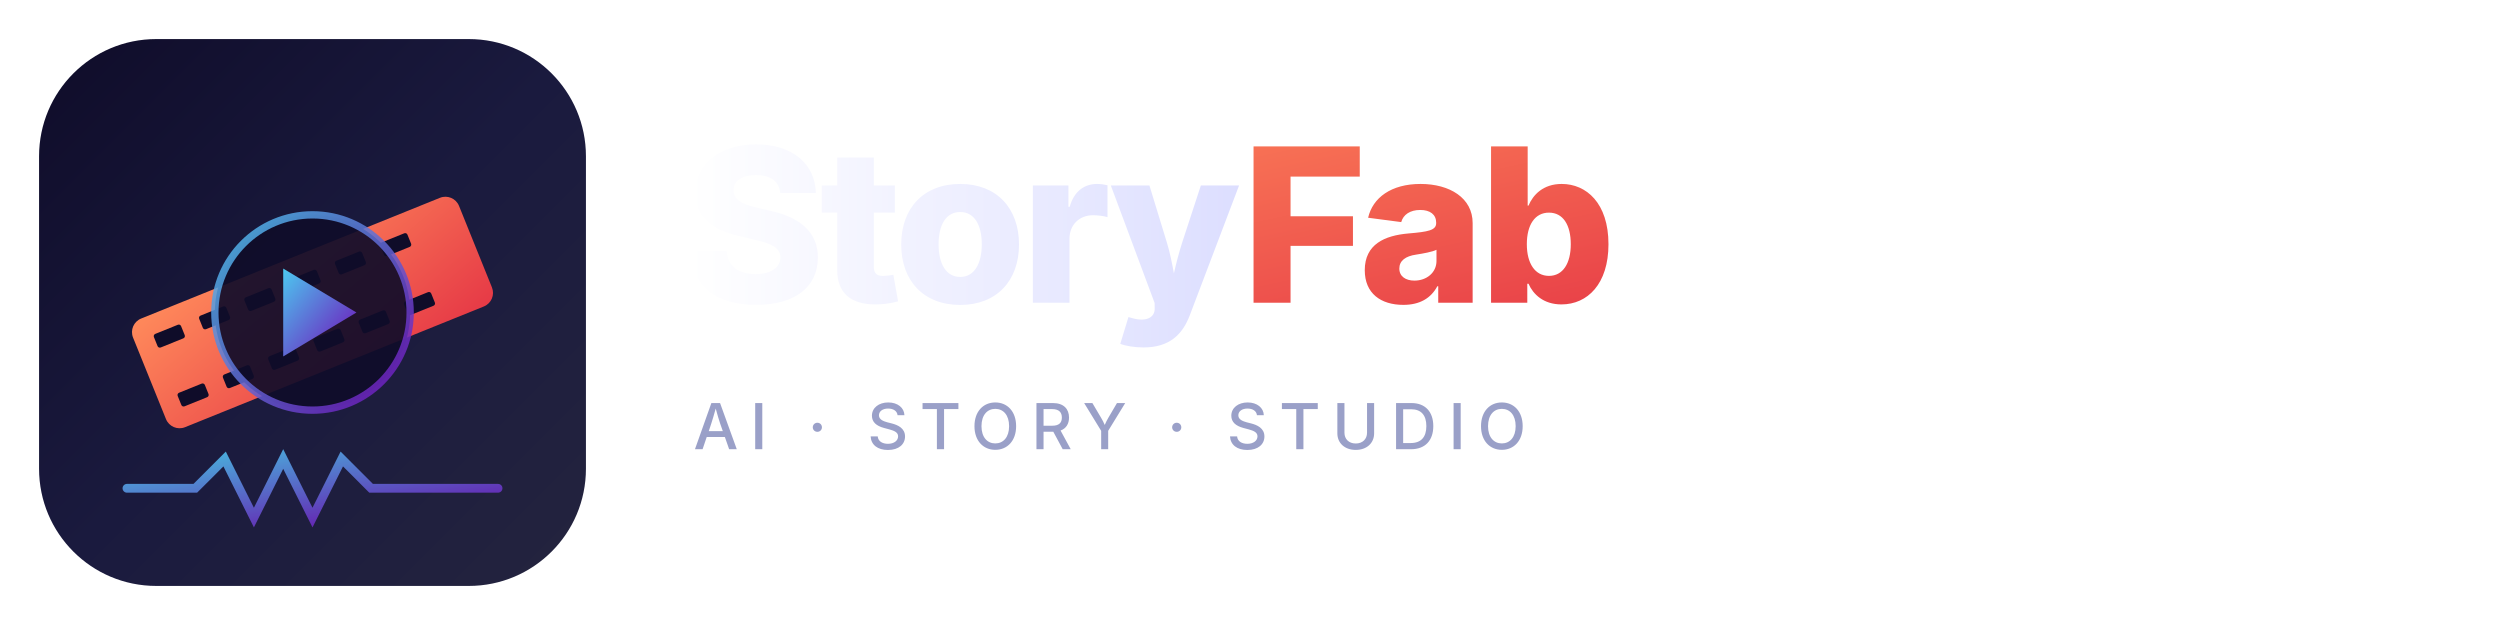
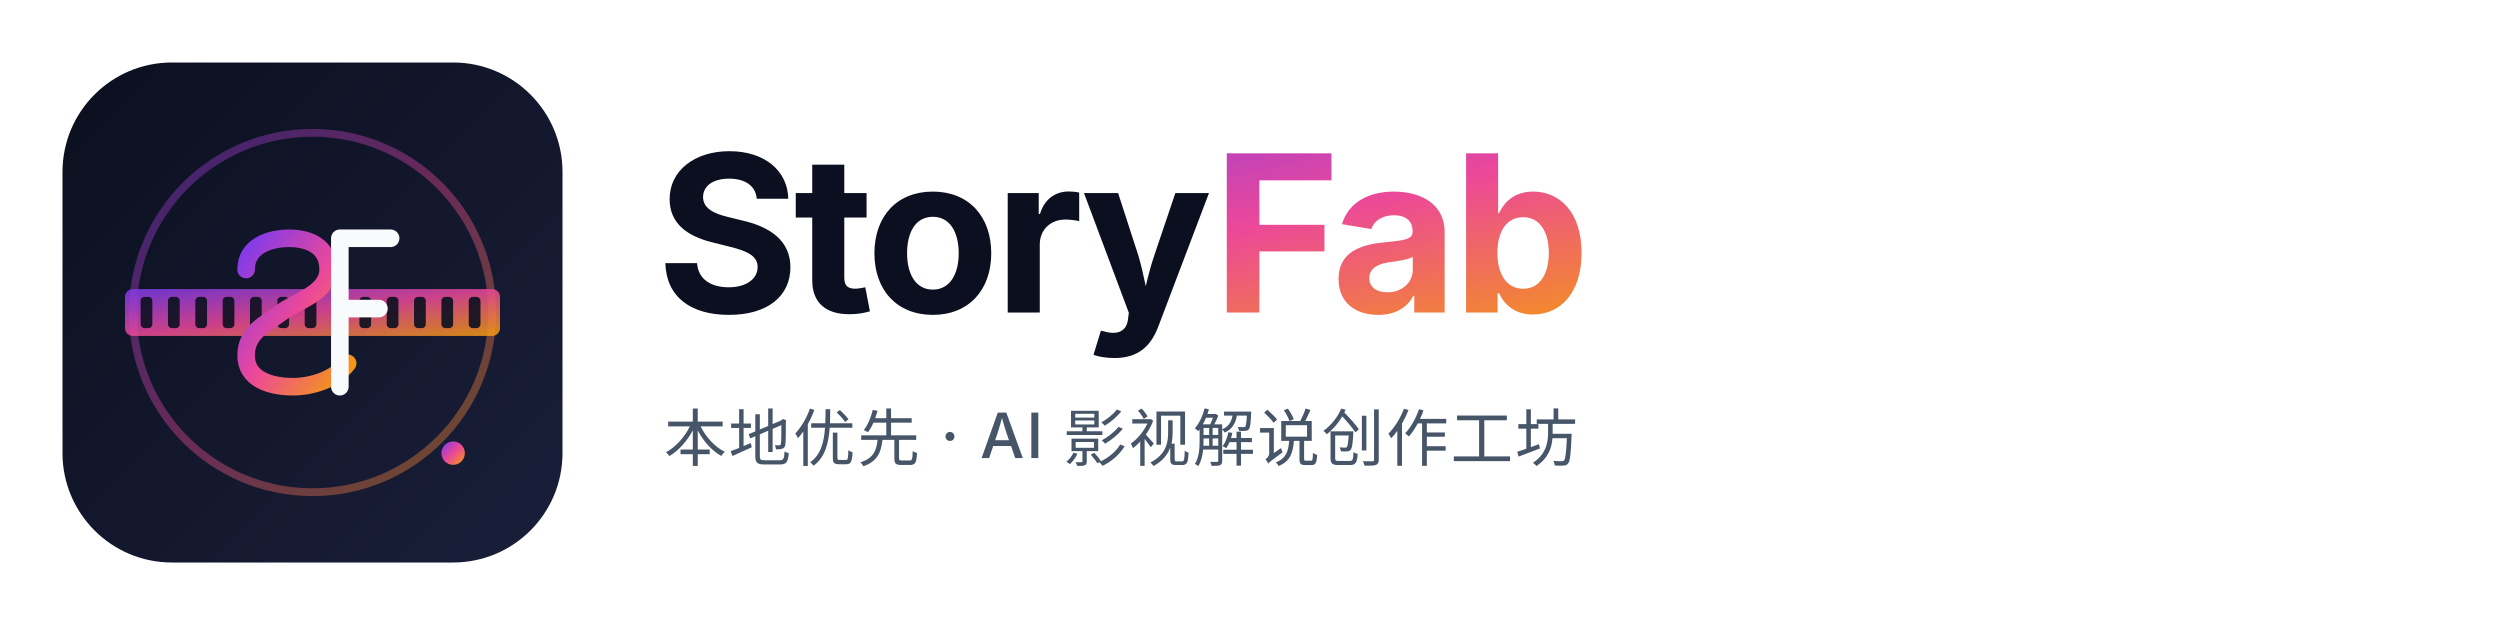
- <svg xmlns="http://www.w3.org/2000/svg" viewBox="0 0 512 128" width="512" height="128" role="img" aria-label="StoryFab horizontal logo">
+ <svg xmlns="http://www.w3.org/2000/svg" viewBox="0 0 640 160" width="640" height="160" role="img" aria-label="StoryFab">
  <defs>
-     <linearGradient id="bgGradH" x1="0%" y1="0%" x2="100%" y2="100%">
-       <stop offset="0%" stop-color="#0f0c29" />
-       <stop offset="50%" stop-color="#1a1a3e" />
-       <stop offset="100%" stop-color="#24243e" />
+     <linearGradient id="sfHbg" x1="0%" y1="0%" x2="100%" y2="100%">
+       <stop offset="0%" stop-color="#0B0F1F" />
+       <stop offset="100%" stop-color="#1A1F3A" />
    </linearGradient>
-     <linearGradient id="filmGradH" x1="0%" y1="0%" x2="100%" y2="100%">
-       <stop offset="0%" stop-color="#ff8a5b" />
-       <stop offset="100%" stop-color="#e63946" />
-     </linearGradient>
-     <linearGradient id="aiGradH" x1="0%" y1="0%" x2="100%" y2="100%">
-       <stop offset="0%" stop-color="#4cc9f0" />
-       <stop offset="100%" stop-color="#7209b7" />
-     </linearGradient>
-     <linearGradient id="textGradH" x1="0%" y1="0%" x2="100%" y2="0%">
-       <stop offset="0%" stop-color="#ffffff" />
-       <stop offset="100%" stop-color="#c5c8ff" />
+     <linearGradient id="sfHacc" x1="0%" y1="0%" x2="100%" y2="100%">
+       <stop offset="0%" stop-color="#7C3AED" />
+       <stop offset="50%" stop-color="#EC4899" />
+       <stop offset="100%" stop-color="#F59E0B" />
    </linearGradient>
  </defs>
-   <g transform="translate(8 8)">
-     <rect width="112" height="112" rx="24" ry="24" fill="url(#bgGradH)" />
-     <g transform="rotate(-22 56 56)">
-       <rect x="20" y="44" width="72" height="24" rx="3" fill="url(#filmGradH)" />
-       <g fill="#0f0c29">
-         <rect x="24" y="48" width="6" height="3" rx="0.5" />
-         <rect x="34" y="48" width="6" height="3" rx="0.5" />
-         <rect x="44" y="48" width="6" height="3" rx="0.5" />
-         <rect x="54" y="48" width="6" height="3" rx="0.5" />
-         <rect x="64" y="48" width="6" height="3" rx="0.5" />
-         <rect x="74" y="48" width="6" height="3" rx="0.5" />
-         <rect x="24" y="61" width="6" height="3" rx="0.5" />
-         <rect x="34" y="61" width="6" height="3" rx="0.5" />
-         <rect x="44" y="61" width="6" height="3" rx="0.5" />
-         <rect x="54" y="61" width="6" height="3" rx="0.5" />
-         <rect x="64" y="61" width="6" height="3" rx="0.5" />
-         <rect x="74" y="61" width="6" height="3" rx="0.5" />
-       </g>
+   <g transform="translate(16 16)">
+     <rect width="128" height="128" rx="28" ry="28" fill="url(#sfHbg)" />
+     <circle cx="64" cy="64" r="46" fill="none" stroke="url(#sfHacc)" stroke-width="2" stroke-opacity="0.4" />
+     <rect x="16" y="58" width="96" height="12" rx="2" fill="url(#sfHacc)" opacity="0.85" />
+     <rect x="20" y="60" width="3" height="8" rx="1" fill="#0B0F1F" opacity="0.9" />
+     <rect x="27" y="60" width="3" height="8" rx="1" fill="#0B0F1F" opacity="0.9" />
+     <rect x="34" y="60" width="3" height="8" rx="1" fill="#0B0F1F" opacity="0.9" />
+     <rect x="41" y="60" width="3" height="8" rx="1" fill="#0B0F1F" opacity="0.9" />
+     <rect x="48" y="60" width="3" height="8" rx="1" fill="#0B0F1F" opacity="0.9" />
+     <rect x="55" y="60" width="3" height="8" rx="1" fill="#0B0F1F" opacity="0.9" />
+     <rect x="62" y="60" width="3" height="8" rx="1" fill="#0B0F1F" opacity="0.9" />
+     <rect x="69" y="60" width="3" height="8" rx="1" fill="#0B0F1F" opacity="0.9" />
+     <rect x="76" y="60" width="3" height="8" rx="1" fill="#0B0F1F" opacity="0.9" />
+     <rect x="83" y="60" width="3" height="8" rx="1" fill="#0B0F1F" opacity="0.9" />
+     <rect x="90" y="60" width="3" height="8" rx="1" fill="#0B0F1F" opacity="0.9" />
+     <rect x="97" y="60" width="3" height="8" rx="1" fill="#0B0F1F" opacity="0.9" />
+     <rect x="104" y="60" width="3" height="8" rx="1" fill="#0B0F1F" opacity="0.9" />
+     <g transform="translate(64 64)">
+       <path d="M -17 -11 C -17 -17 -11 -19 -6 -19 C -1 -19 4 -17 4 -11 C 4 -5 -4 -3 -8 0 C -12 3 -17 5 -17 11 C -17 17 -11 19 -5 19 C 0 19 6 17 9 13" fill="none" stroke="url(#sfHacc)" stroke-width="4.5" stroke-linecap="round" stroke-linejoin="round" />
+       <path d="M 7 -19 L 7 19 M 7 -19 L 20 -19 M 7 -1 L 17 -1" fill="none" stroke="#F8FAFC" stroke-width="4.5" stroke-linecap="round" stroke-linejoin="round" />
    </g>
-     <g transform="translate(56 56)">
-       <circle r="20" fill="#0f0c29" opacity="0.92" />
-       <circle r="20" fill="none" stroke="url(#aiGradH)" stroke-width="1.5" opacity="0.85" />
-       <path d="M -6 -9 L 9 0 L -6 9 Z" fill="url(#aiGradH)" />
-     </g>
-     <g stroke="url(#aiGradH)" stroke-width="1.8" stroke-linecap="round" fill="none" opacity="0.9">
-       <polyline points="18,92 32,92 38,86 44,98 50,86 56,98 62,86 68,92 94,92" />
-     </g>
+     <circle cx="100" cy="100" r="3" fill="url(#sfHacc)" />
  </g>
-   <g transform="translate(140 0)">
-     <text x="0" y="62" font-family="Inter, 'Helvetica Neue', Helvetica, Arial, 'PingFang SC', 'Microsoft YaHei', sans-serif" font-size="44" font-weight="800" letter-spacing="-1.2" fill="url(#textGradH)">Story<tspan fill="url(#filmGradH)">Fab</tspan>
+   <g transform="translate(168 0)">
+     <text x="0" y="80" font-family="'Geist Variable', 'Inter', system-ui, sans-serif" font-size="56" font-weight="700" letter-spacing="-1.5" fill="#0B0F1F">
+       Story<tspan fill="url(#sfHacc)">Fab</tspan>
    </text>
-     <text x="2" y="92" font-family="Inter, 'Helvetica Neue', Helvetica, Arial, 'PingFang SC', 'Microsoft YaHei', sans-serif" font-size="13" font-weight="500" letter-spacing="2.4" fill="#9aa0c8">AI · STORY · STUDIO</text>
+     <text x="2" y="118" font-family="'Geist Variable', 'Inter', system-ui, sans-serif" font-size="16" font-weight="500" letter-spacing="0.5" fill="#475569">
+       本地优先 · AI 影视解说创作工坊
+     </text>
  </g>
</svg>
